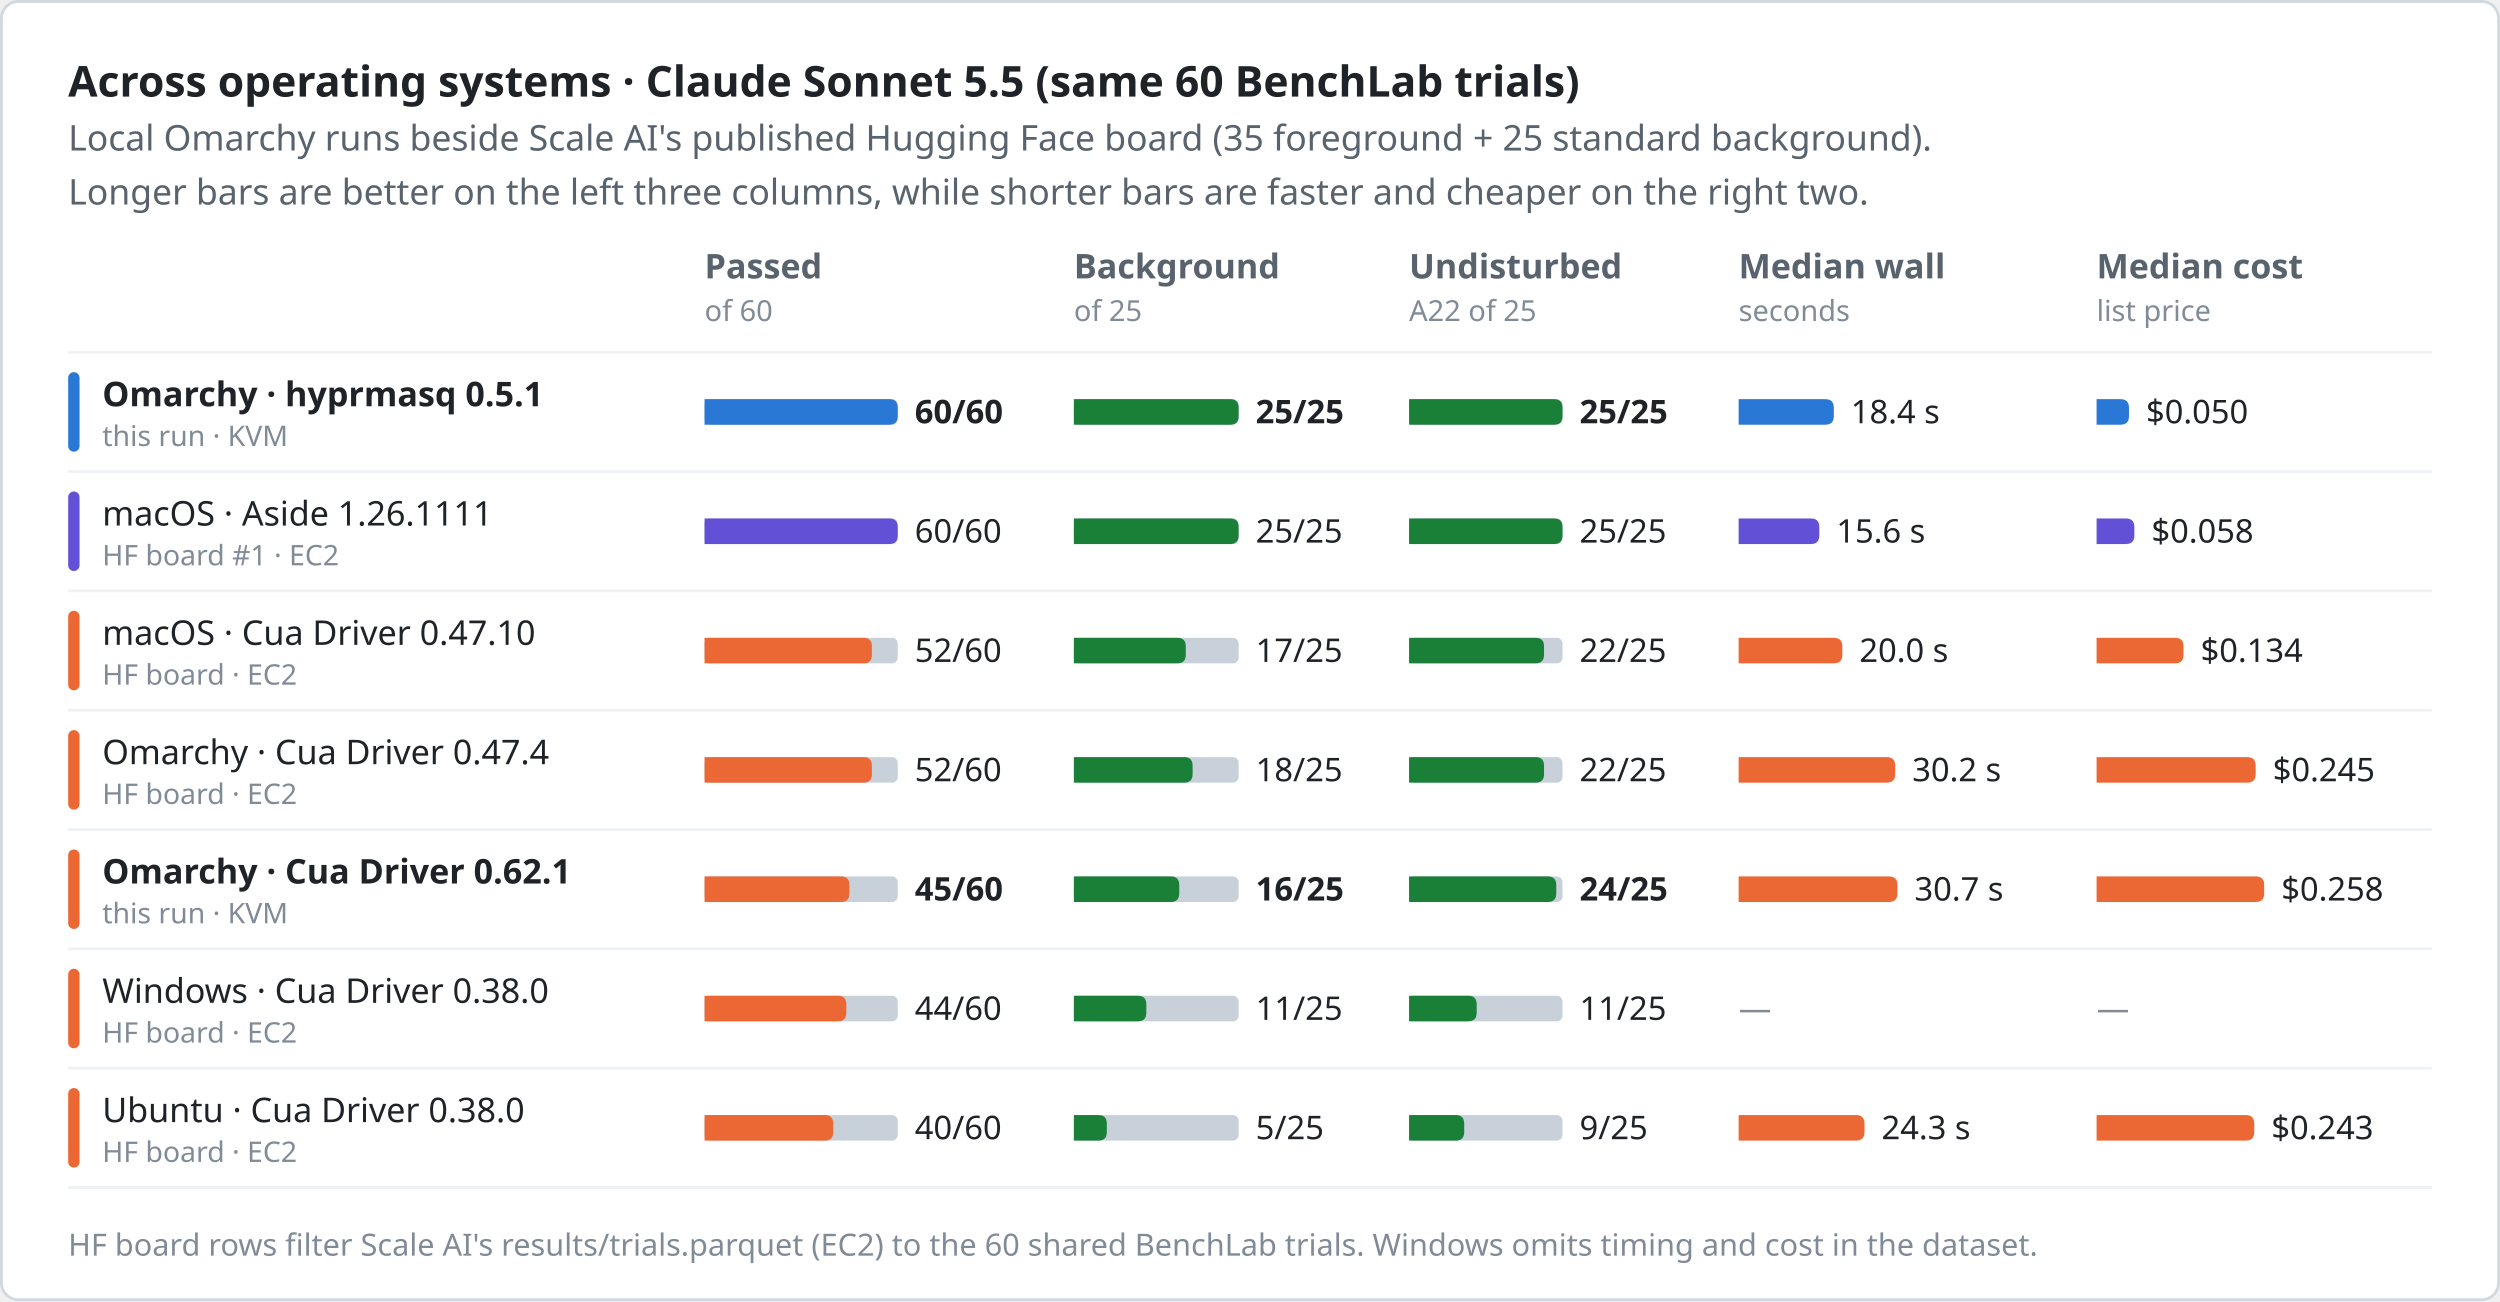
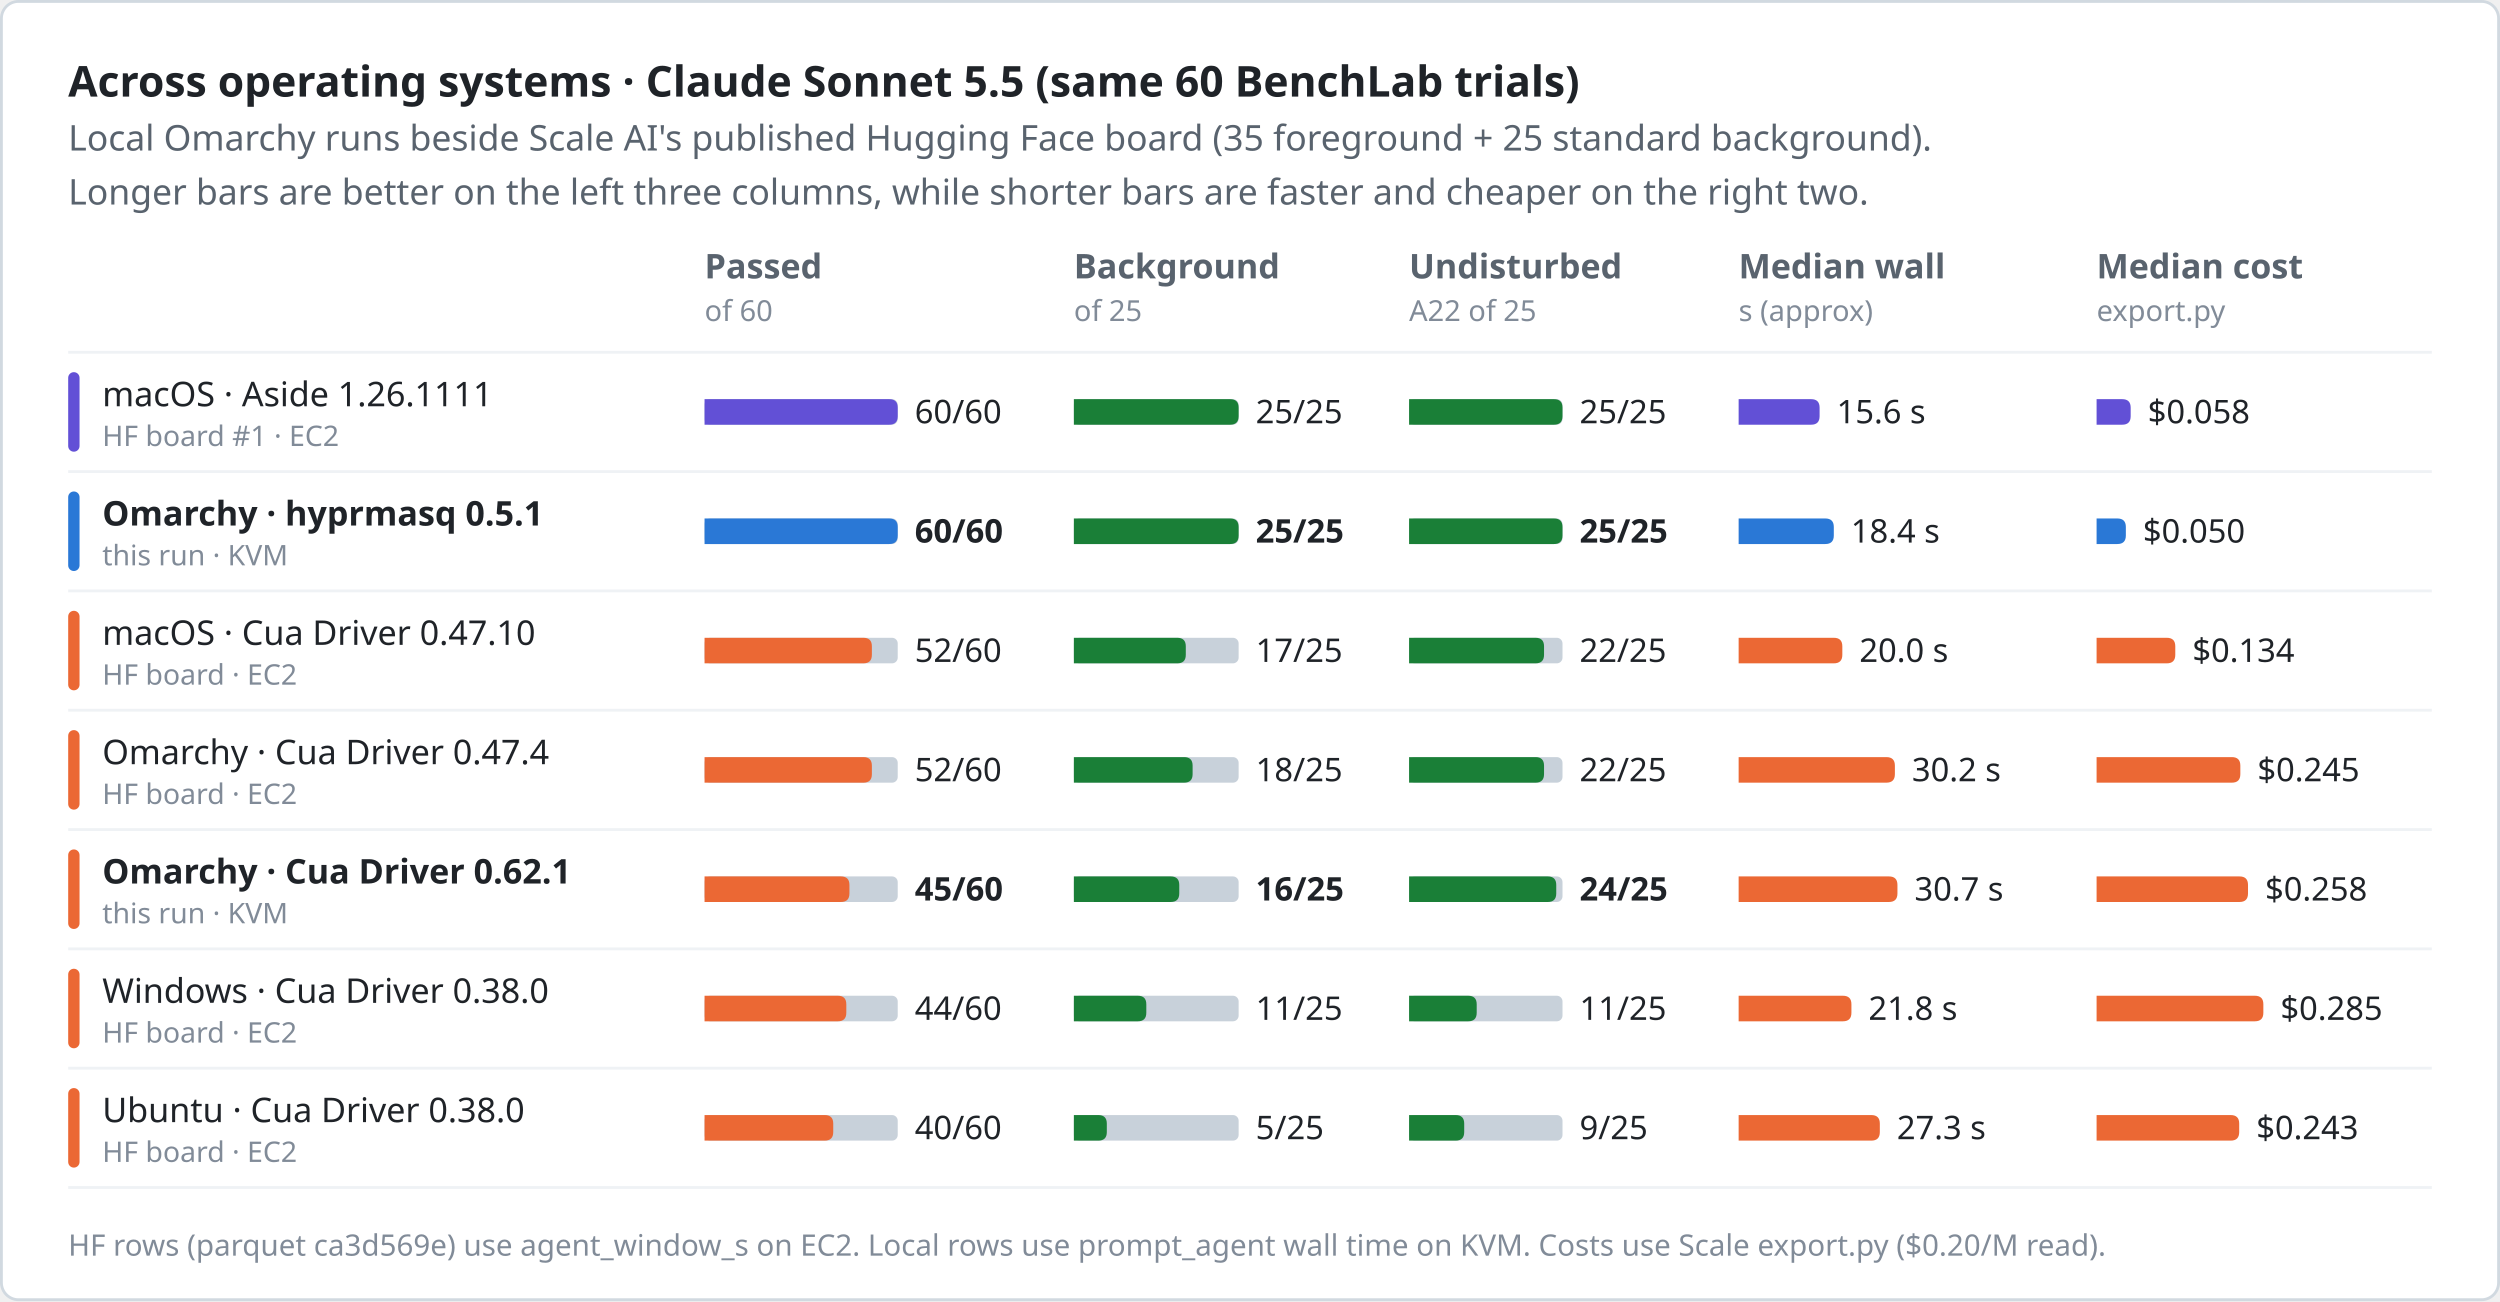
- <svg xmlns="http://www.w3.org/2000/svg" width="880" height="458" viewBox="0 0 880 458" role="img" aria-label="Claude Sonnet 5.5 on the same 60 BenchLab trials across operating systems: local Omarchy runs for hyprmasq 0.5.1 and Cua Driver 0.62.1 beside Scale AI's published Hugging Face board for macOS, Omarchy, Windows and Ubuntu, comparing total passed, background passed, A22 user-undisturbed, median wall time and median cost.">
+ <svg xmlns="http://www.w3.org/2000/svg" width="880" height="458" viewBox="0 0 880 458" role="img" aria-label="Claude Sonnet 5.5 on the same 60 BenchLab trials across operating systems: local Omarchy runs for hyprmasq 0.5.1 and Cua Driver 0.62.1 beside Scale AI's published Hugging Face board for macOS, Omarchy, Windows and Ubuntu, comparing total passed, background passed, A22 user-undisturbed, median wall time and Scale export.py median cost.">
  <style>text{font-family:-apple-system, BlinkMacSystemFont, "Segoe UI", "Noto Sans", Helvetica, Arial, sans-serif;font-variant-numeric:tabular-nums}.t{fill:#1f2328}.t2{fill:#59636e}.m{fill:#818b98}.bg{fill:#ffffff;stroke:#d1d9e0}.grid{stroke:#eff2f5;stroke-width:1}.axis{stroke:#d1d9e0;stroke-width:1}.out{fill:#c8d1da}.pass{fill:#1a7f37}.dot0{fill:#2a78d6;stroke:#ffffff;stroke-width:1.5}.dot1{fill:#eb6834;stroke:#ffffff;stroke-width:1.5}.ring1{fill:#ffffff;stroke:#eb6834;stroke-width:1.75}.dot{fill:#424a53;stroke:#ffffff;stroke-width:1.5}.whisker{stroke:#1f2328;stroke-width:1.5}.range{stroke:#d1d9e0;stroke-width:1.5}.s0{fill:#2a78d6}.s1{fill:#eb6834}.s6{fill:#6250d6}.s7{fill:#e34948}</style>
  <rect x="0.5" y="0.5" width="879" height="457" rx="6" class="bg" />
  <text x="24" y="34" class="t" font-size="15" font-weight="600">Across operating systems · Claude Sonnet 5.5 (same 60 BenchLab trials)</text>
  <text x="24" y="53" class="t2" font-size="12.5">Local Omarchy runs beside Scale AI's published Hugging Face board (35 foreground + 25 standard background).</text>
  <text x="24" y="72" class="t2" font-size="12.5">Longer bars are better on the left three columns, while shorter bars are faster and cheaper on the right two.</text>
  <text x="248" y="98" class="t2" font-size="12" font-weight="600">Passed</text>
  <text x="248" y="113" class="m" font-size="10.2">of 60</text>
  <text x="378" y="98" class="t2" font-size="12" font-weight="600">Background</text>
  <text x="378" y="113" class="m" font-size="10.2">of 25</text>
  <text x="496" y="98" class="t2" font-size="12" font-weight="600">Undisturbed</text>
  <text x="496" y="113" class="m" font-size="10.2">A22 of 25</text>
  <text x="612" y="98" class="t2" font-size="12" font-weight="600">Median wall</text>
-   <text x="612" y="113" class="m" font-size="10.2">seconds</text>
+   <text x="612" y="113" class="m" font-size="10.2">s (approx)</text>
  <text x="738" y="98" class="t2" font-size="12" font-weight="600">Median cost</text>
-   <text x="738" y="113" class="m" font-size="10.2">list price</text>
+   <text x="738" y="113" class="m" font-size="10.2">export.py</text>
  <line x1="24" y1="124" x2="856" y2="124" class="grid" />
-   <rect x="24" y="131" width="4" height="28" class="s0" rx="2" />
-   <text x="36" y="143" class="t" font-size="12" font-weight="600">Omarchy · hyprmasq 0.5.1</text>
-   <text x="36" y="157" class="m" font-size="10">this run · KVM</text>
+   <rect x="24" y="131" width="4" height="28" class="s6" rx="2" />
+   <text x="36" y="143" class="t" font-size="12">macOS · Aside 1.26.1111</text>
+   <text x="36" y="157" class="m" font-size="10">HF board #1 · EC2</text>
  <rect x="248" y="140.5" width="68" height="9" class="out" rx="2" />
-   <path d="M248 140.5H313Q316 140.5 316 143.5V146.5Q316 149.5 313 149.5H248Z" class="s0" />
-   <text x="322" y="149" class="t" font-size="11.5" font-weight="600">60/60</text>
+   <path d="M248 140.5H313Q316 140.5 316 143.5V146.5Q316 149.5 313 149.5H248Z" class="s6" />
+   <text x="322" y="149" class="t" font-size="11.5">60/60</text>
  <rect x="378" y="140.5" width="58" height="9" class="out" rx="2" />
  <path d="M378 140.5H433Q436 140.5 436 143.5V146.5Q436 149.5 433 149.5H378Z" class="pass" />
-   <text x="442" y="149" class="t" font-size="11.5" font-weight="600">25/25</text>
+   <text x="442" y="149" class="t" font-size="11.5">25/25</text>
  <rect x="496" y="140.5" width="54" height="9" class="out" rx="2" />
  <path d="M496 140.5H547Q550 140.5 550 143.5V146.5Q550 149.5 547 149.5H496Z" class="pass" />
-   <text x="556" y="149" class="t" font-size="11.5" font-weight="600">25/25</text>
-   <path d="M612 140.5H642.5Q645.5 140.5 645.5 143.5V146.5Q645.5 149.5 642.5 149.5H612Z" class="s0" />
-   <text x="651.5" y="149" class="t" font-size="11.5">18.4 s</text>
-   <path d="M738 140.5H746.4Q749.4 140.5 749.4 143.5V146.5Q749.4 149.5 746.4 149.5H738Z" class="s0" />
-   <text x="755.4" y="149" class="t" font-size="11.5">$0.050</text>
+   <text x="556" y="149" class="t" font-size="11.5">25/25</text>
+   <path d="M612 140.5H637.5Q640.5 140.5 640.5 143.5V146.5Q640.5 149.5 637.5 149.5H612Z" class="s6" />
+   <text x="646.5" y="149" class="t" font-size="11.5">15.6 s</text>
+   <path d="M738 140.5H747Q750 140.5 750 143.5V146.5Q750 149.5 747 149.5H738Z" class="s6" />
+   <text x="756" y="149" class="t" font-size="11.5">$0.058</text>
  <line x1="24" y1="166" x2="856" y2="166" class="grid" />
-   <rect x="24" y="173" width="4" height="28" class="s6" rx="2" />
-   <text x="36" y="185" class="t" font-size="12">macOS · Aside 1.26.1111</text>
-   <text x="36" y="199" class="m" font-size="10">HF board #1 · EC2</text>
+   <rect x="24" y="173" width="4" height="28" class="s0" rx="2" />
+   <text x="36" y="185" class="t" font-size="12" font-weight="600">Omarchy · hyprmasq 0.5.1</text>
+   <text x="36" y="199" class="m" font-size="10">this run · KVM</text>
  <rect x="248" y="182.5" width="68" height="9" class="out" rx="2" />
-   <path d="M248 182.5H313Q316 182.5 316 185.5V188.5Q316 191.5 313 191.5H248Z" class="s6" />
-   <text x="322" y="191" class="t" font-size="11.5">60/60</text>
+   <path d="M248 182.5H313Q316 182.5 316 185.5V188.5Q316 191.5 313 191.5H248Z" class="s0" />
+   <text x="322" y="191" class="t" font-size="11.5" font-weight="600">60/60</text>
  <rect x="378" y="182.5" width="58" height="9" class="out" rx="2" />
  <path d="M378 182.5H433Q436 182.5 436 185.5V188.5Q436 191.5 433 191.5H378Z" class="pass" />
-   <text x="442" y="191" class="t" font-size="11.5">25/25</text>
+   <text x="442" y="191" class="t" font-size="11.5" font-weight="600">25/25</text>
  <rect x="496" y="182.5" width="54" height="9" class="out" rx="2" />
  <path d="M496 182.5H547Q550 182.5 550 185.5V188.5Q550 191.5 547 191.5H496Z" class="pass" />
-   <text x="556" y="191" class="t" font-size="11.5">25/25</text>
-   <path d="M612 182.5H637.4Q640.4 182.5 640.4 185.5V188.5Q640.4 191.5 637.4 191.5H612Z" class="s6" />
-   <text x="646.4" y="191" class="t" font-size="11.5">15.6 s</text>
-   <path d="M738 182.5H748.3Q751.3 182.5 751.3 185.5V188.5Q751.3 191.5 748.3 191.5H738Z" class="s6" />
-   <text x="757.3" y="191" class="t" font-size="11.5">$0.058</text>
+   <text x="556" y="191" class="t" font-size="11.5" font-weight="600">25/25</text>
+   <path d="M612 182.5H642.5Q645.5 182.5 645.5 185.5V188.5Q645.5 191.5 642.5 191.5H612Z" class="s0" />
+   <text x="651.5" y="191" class="t" font-size="11.5">18.4 s</text>
+   <path d="M738 182.5H745.3Q748.3 182.5 748.3 185.5V188.5Q748.3 191.5 745.3 191.5H738Z" class="s0" />
+   <text x="754.3" y="191" class="t" font-size="11.5">$0.050</text>
  <line x1="24" y1="208" x2="856" y2="208" class="grid" />
  <rect x="24" y="215" width="4" height="28" class="s1" rx="2" />
  <text x="36" y="227" class="t" font-size="12">macOS · Cua Driver 0.47.10</text>
  <text x="36" y="241" class="m" font-size="10">HF board · EC2</text>
  <rect x="248" y="224.5" width="68" height="9" class="out" rx="2" />
  <path d="M248 224.5H303.9Q306.9 224.5 306.9 227.5V230.5Q306.9 233.5 303.9 233.5H248Z" class="s1" />
  <text x="322" y="233" class="t" font-size="11.5">52/60</text>
  <rect x="378" y="224.5" width="58" height="9" class="out" rx="2" />
  <path d="M378 224.5H414.4Q417.4 224.5 417.4 227.5V230.5Q417.4 233.5 414.4 233.5H378Z" class="pass" />
  <text x="442" y="233" class="t" font-size="11.5">17/25</text>
  <rect x="496" y="224.5" width="54" height="9" class="out" rx="2" />
  <path d="M496 224.5H540.5Q543.5 224.5 543.5 227.5V230.5Q543.5 233.5 540.5 233.5H496Z" class="pass" />
  <text x="556" y="233" class="t" font-size="11.5">22/25</text>
  <path d="M612 224.5H645.5Q648.5 224.5 648.5 227.5V230.5Q648.5 233.5 645.5 233.5H612Z" class="s1" />
  <text x="654.5" y="233" class="t" font-size="11.5">20.0 s</text>
-   <path d="M738 224.5H765.6Q768.6 224.5 768.6 227.5V230.5Q768.6 233.5 765.6 233.5H738Z" class="s1" />
-   <text x="774.6" y="233" class="t" font-size="11.5">$0.134</text>
+   <path d="M738 224.5H762.7Q765.7 224.5 765.7 227.5V230.5Q765.7 233.5 762.7 233.5H738Z" class="s1" />
+   <text x="771.7" y="233" class="t" font-size="11.5">$0.134</text>
  <line x1="24" y1="250" x2="856" y2="250" class="grid" />
  <rect x="24" y="257" width="4" height="28" class="s1" rx="2" />
  <text x="36" y="269" class="t" font-size="12">Omarchy · Cua Driver 0.47.4</text>
  <text x="36" y="283" class="m" font-size="10">HF board · EC2</text>
  <rect x="248" y="266.5" width="68" height="9" class="out" rx="2" />
  <path d="M248 266.5H303.9Q306.9 266.5 306.9 269.5V272.5Q306.9 275.5 303.9 275.5H248Z" class="s1" />
  <text x="322" y="275" class="t" font-size="11.5">52/60</text>
  <rect x="378" y="266.5" width="58" height="9" class="out" rx="2" />
  <path d="M378 266.5H416.8Q419.8 266.5 419.8 269.5V272.5Q419.8 275.5 416.8 275.5H378Z" class="pass" />
  <text x="442" y="275" class="t" font-size="11.5">18/25</text>
  <rect x="496" y="266.5" width="54" height="9" class="out" rx="2" />
  <path d="M496 266.5H540.5Q543.5 266.5 543.5 269.5V272.5Q543.5 275.5 540.5 275.5H496Z" class="pass" />
  <text x="556" y="275" class="t" font-size="11.5">22/25</text>
-   <path d="M612 266.5H664.1Q667.1 266.5 667.1 269.5V272.5Q667.1 275.5 664.1 275.5H612Z" class="s1" />
-   <text x="673.1" y="275" class="t" font-size="11.5">30.2 s</text>
-   <path d="M738 266.5H791Q794 266.5 794 269.5V272.5Q794 275.5 791 275.5H738Z" class="s1" />
-   <text x="800" y="275" class="t" font-size="11.5">$0.245</text>
+   <path d="M612 266.5H664Q667 266.5 667 269.5V272.5Q667 275.5 664 275.5H612Z" class="s1" />
+   <text x="673" y="275" class="t" font-size="11.5">30.2 s</text>
+   <path d="M738 266.5H785.6Q788.6 266.5 788.6 269.5V272.5Q788.6 275.5 785.6 275.5H738Z" class="s1" />
+   <text x="794.6" y="275" class="t" font-size="11.5">$0.245</text>
  <line x1="24" y1="292" x2="856" y2="292" class="grid" />
  <rect x="24" y="299" width="4" height="28" class="s1" rx="2" />
  <text x="36" y="311" class="t" font-size="12" font-weight="600">Omarchy · Cua Driver 0.62.1</text>
  <text x="36" y="325" class="m" font-size="10">this run · KVM</text>
  <rect x="248" y="308.5" width="68" height="9" class="out" rx="2" />
  <path d="M248 308.5H296Q299 308.5 299 311.5V314.5Q299 317.5 296 317.5H248Z" class="s1" />
  <text x="322" y="317" class="t" font-size="11.5" font-weight="600">45/60</text>
  <rect x="378" y="308.5" width="58" height="9" class="out" rx="2" />
  <path d="M378 308.5H412.1Q415.1 308.5 415.1 311.5V314.5Q415.1 317.5 412.1 317.5H378Z" class="pass" />
  <text x="442" y="317" class="t" font-size="11.5" font-weight="600">16/25</text>
  <rect x="496" y="308.5" width="54" height="9" class="out" rx="2" />
  <path d="M496 308.5H544.8Q547.8 308.5 547.8 311.5V314.5Q547.8 317.5 544.8 317.5H496Z" class="pass" />
  <text x="556" y="317" class="t" font-size="11.5" font-weight="600">24/25</text>
  <path d="M612 308.5H664.9Q667.9 308.5 667.9 311.5V314.5Q667.9 317.5 664.9 317.5H612Z" class="s1" />
  <text x="673.9" y="317" class="t" font-size="11.5">30.7 s</text>
-   <path d="M738 308.5H794Q797 308.5 797 311.5V314.5Q797 317.5 794 317.5H738Z" class="s1" />
-   <text x="803" y="317" class="t" font-size="11.5">$0.258</text>
+   <path d="M738 308.5H788.3Q791.3 308.5 791.3 311.5V314.5Q791.3 317.5 788.3 317.5H738Z" class="s1" />
+   <text x="797.3" y="317" class="t" font-size="11.5">$0.258</text>
  <line x1="24" y1="334" x2="856" y2="334" class="grid" />
  <rect x="24" y="341" width="4" height="28" class="s1" rx="2" />
  <text x="36" y="353" class="t" font-size="12">Windows · Cua Driver 0.38.0</text>
  <text x="36" y="367" class="m" font-size="10">HF board · EC2</text>
  <rect x="248" y="350.5" width="68" height="9" class="out" rx="2" />
  <path d="M248 350.5H294.9Q297.9 350.5 297.9 353.5V356.5Q297.9 359.5 294.9 359.5H248Z" class="s1" />
  <text x="322" y="359" class="t" font-size="11.5">44/60</text>
  <rect x="378" y="350.5" width="58" height="9" class="out" rx="2" />
  <path d="M378 350.5H400.5Q403.5 350.5 403.5 353.5V356.5Q403.5 359.5 400.5 359.5H378Z" class="pass" />
  <text x="442" y="359" class="t" font-size="11.5">11/25</text>
  <rect x="496" y="350.5" width="54" height="9" class="out" rx="2" />
  <path d="M496 350.5H516.8Q519.8 350.5 519.8 353.5V356.5Q519.8 359.5 516.8 359.5H496Z" class="pass" />
  <text x="556" y="359" class="t" font-size="11.5">11/25</text>
-   <text x="612" y="359" class="m" font-size="11.5">—</text>
-   <text x="738" y="359" class="m" font-size="11.5">—</text>
+   <path d="M612 350.5H648.7Q651.7 350.5 651.7 353.5V356.5Q651.7 359.5 648.7 359.5H612Z" class="s1" />
+   <text x="657.7" y="359" class="t" font-size="11.5">21.8 s</text>
+   <path d="M738 350.5H793.7Q796.7 350.5 796.7 353.5V356.5Q796.7 359.5 793.7 359.5H738Z" class="s1" />
+   <text x="802.7" y="359" class="t" font-size="11.5">$0.285</text>
  <line x1="24" y1="376" x2="856" y2="376" class="grid" />
  <rect x="24" y="383" width="4" height="28" class="s1" rx="2" />
  <text x="36" y="395" class="t" font-size="12">Ubuntu · Cua Driver 0.38.0</text>
  <text x="36" y="409" class="m" font-size="10">HF board · EC2</text>
  <rect x="248" y="392.5" width="68" height="9" class="out" rx="2" />
  <path d="M248 392.5H290.3Q293.3 392.5 293.3 395.5V398.5Q293.3 401.5 290.3 401.5H248Z" class="s1" />
  <text x="322" y="401" class="t" font-size="11.5">40/60</text>
  <rect x="378" y="392.5" width="58" height="9" class="out" rx="2" />
  <path d="M378 392.5H386.6Q389.6 392.5 389.6 395.5V398.5Q389.6 401.5 386.6 401.5H378Z" class="pass" />
  <text x="442" y="401" class="t" font-size="11.5">5/25</text>
  <rect x="496" y="392.5" width="54" height="9" class="out" rx="2" />
  <path d="M496 392.5H512.4Q515.4 392.5 515.4 395.5V398.5Q515.4 401.5 512.4 401.5H496Z" class="pass" />
  <text x="556" y="401" class="t" font-size="11.5">9/25</text>
-   <path d="M612 392.5H653.3Q656.3 392.5 656.3 395.5V398.5Q656.3 401.5 653.3 401.5H612Z" class="s1" />
-   <text x="662.3" y="401" class="t" font-size="11.5">24.3 s</text>
-   <path d="M738 392.5H790.5Q793.5 392.5 793.5 395.5V398.5Q793.5 401.5 790.5 401.5H738Z" class="s1" />
-   <text x="799.5" y="401" class="t" font-size="11.5">$0.243</text>
+   <path d="M612 392.5H658.7Q661.7 392.5 661.7 395.5V398.5Q661.7 401.5 658.7 401.5H612Z" class="s1" />
+   <text x="667.7" y="401" class="t" font-size="11.5">27.3 s</text>
+   <path d="M738 392.5H785.2Q788.2 392.5 788.2 395.5V398.5Q788.2 401.5 785.2 401.5H738Z" class="s1" />
+   <text x="794.2" y="401" class="t" font-size="11.5">$0.243</text>
  <line x1="24" y1="418" x2="856" y2="418" class="grid" />
-   <text x="24" y="442" class="m" font-size="10.8">HF board rows filter Scale AI's results/trials.parquet (EC2) to the 60 shared BenchLab trials. Windows omits timing and cost in the dataset.</text>
+   <text x="24" y="442" class="m" font-size="10.4">HF rows (parquet ca3d569e) use agent_window_s on EC2. Local rows use prompt_agent wall time on KVM. Costs use Scale export.py ($0.20/M read).</text>
</svg>
